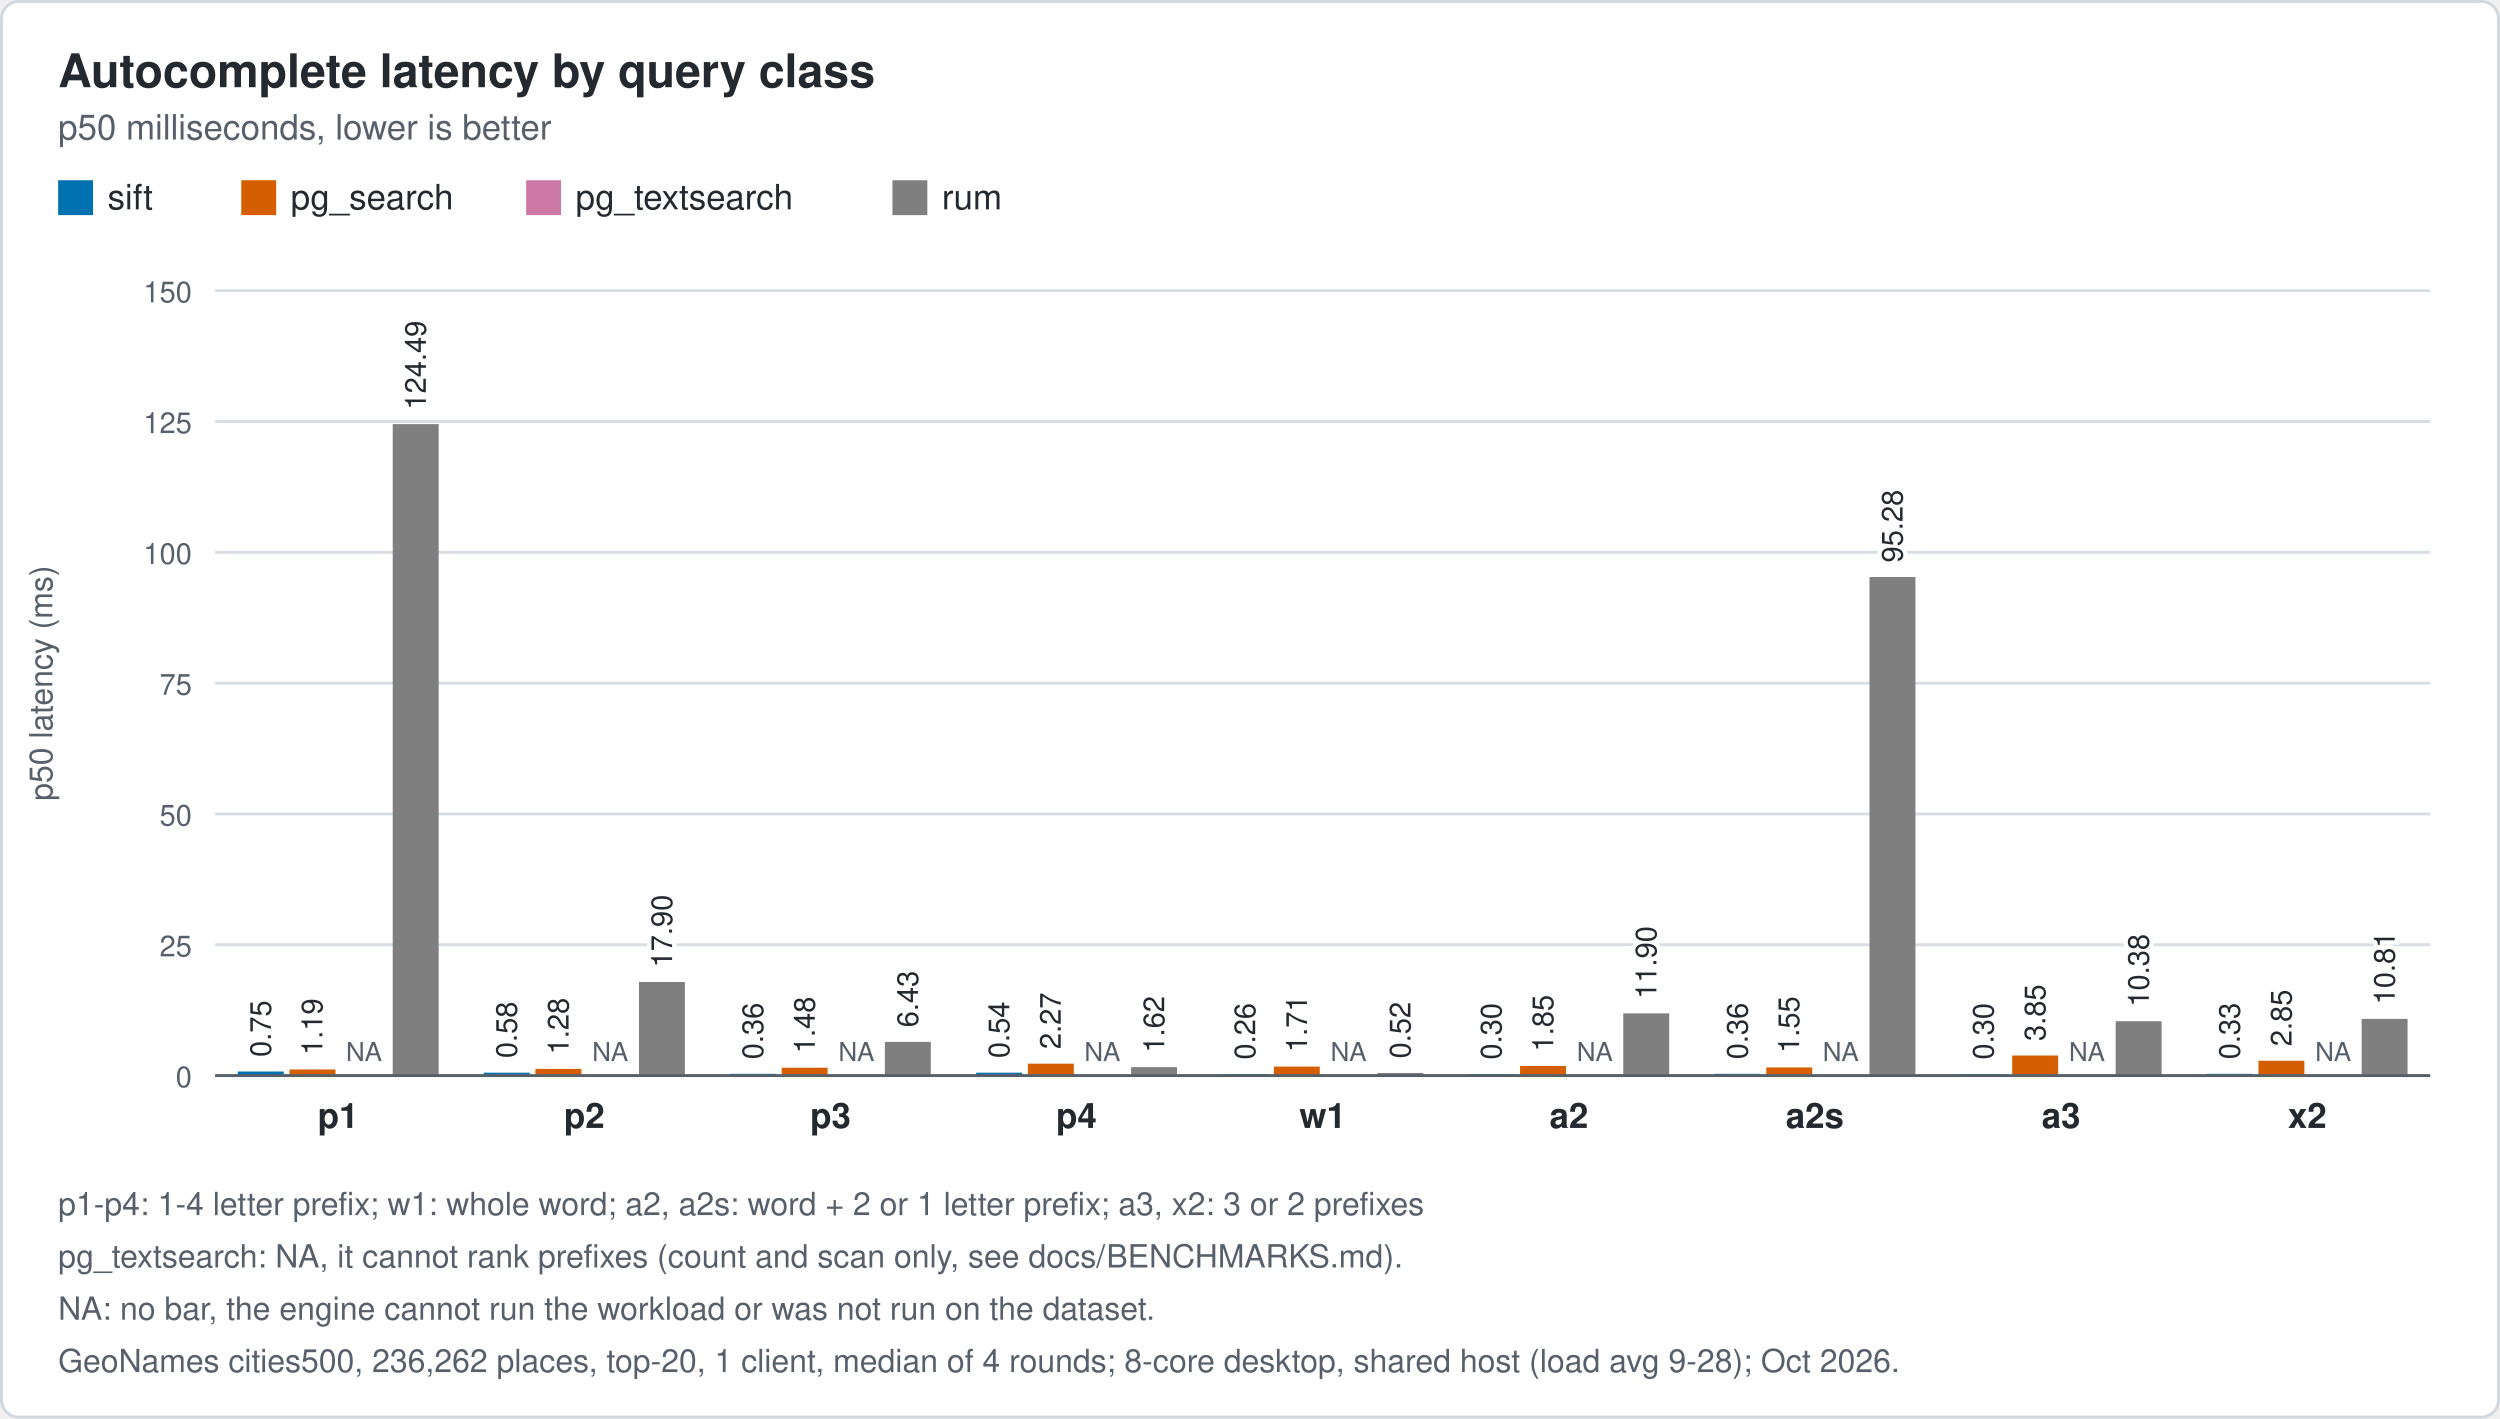
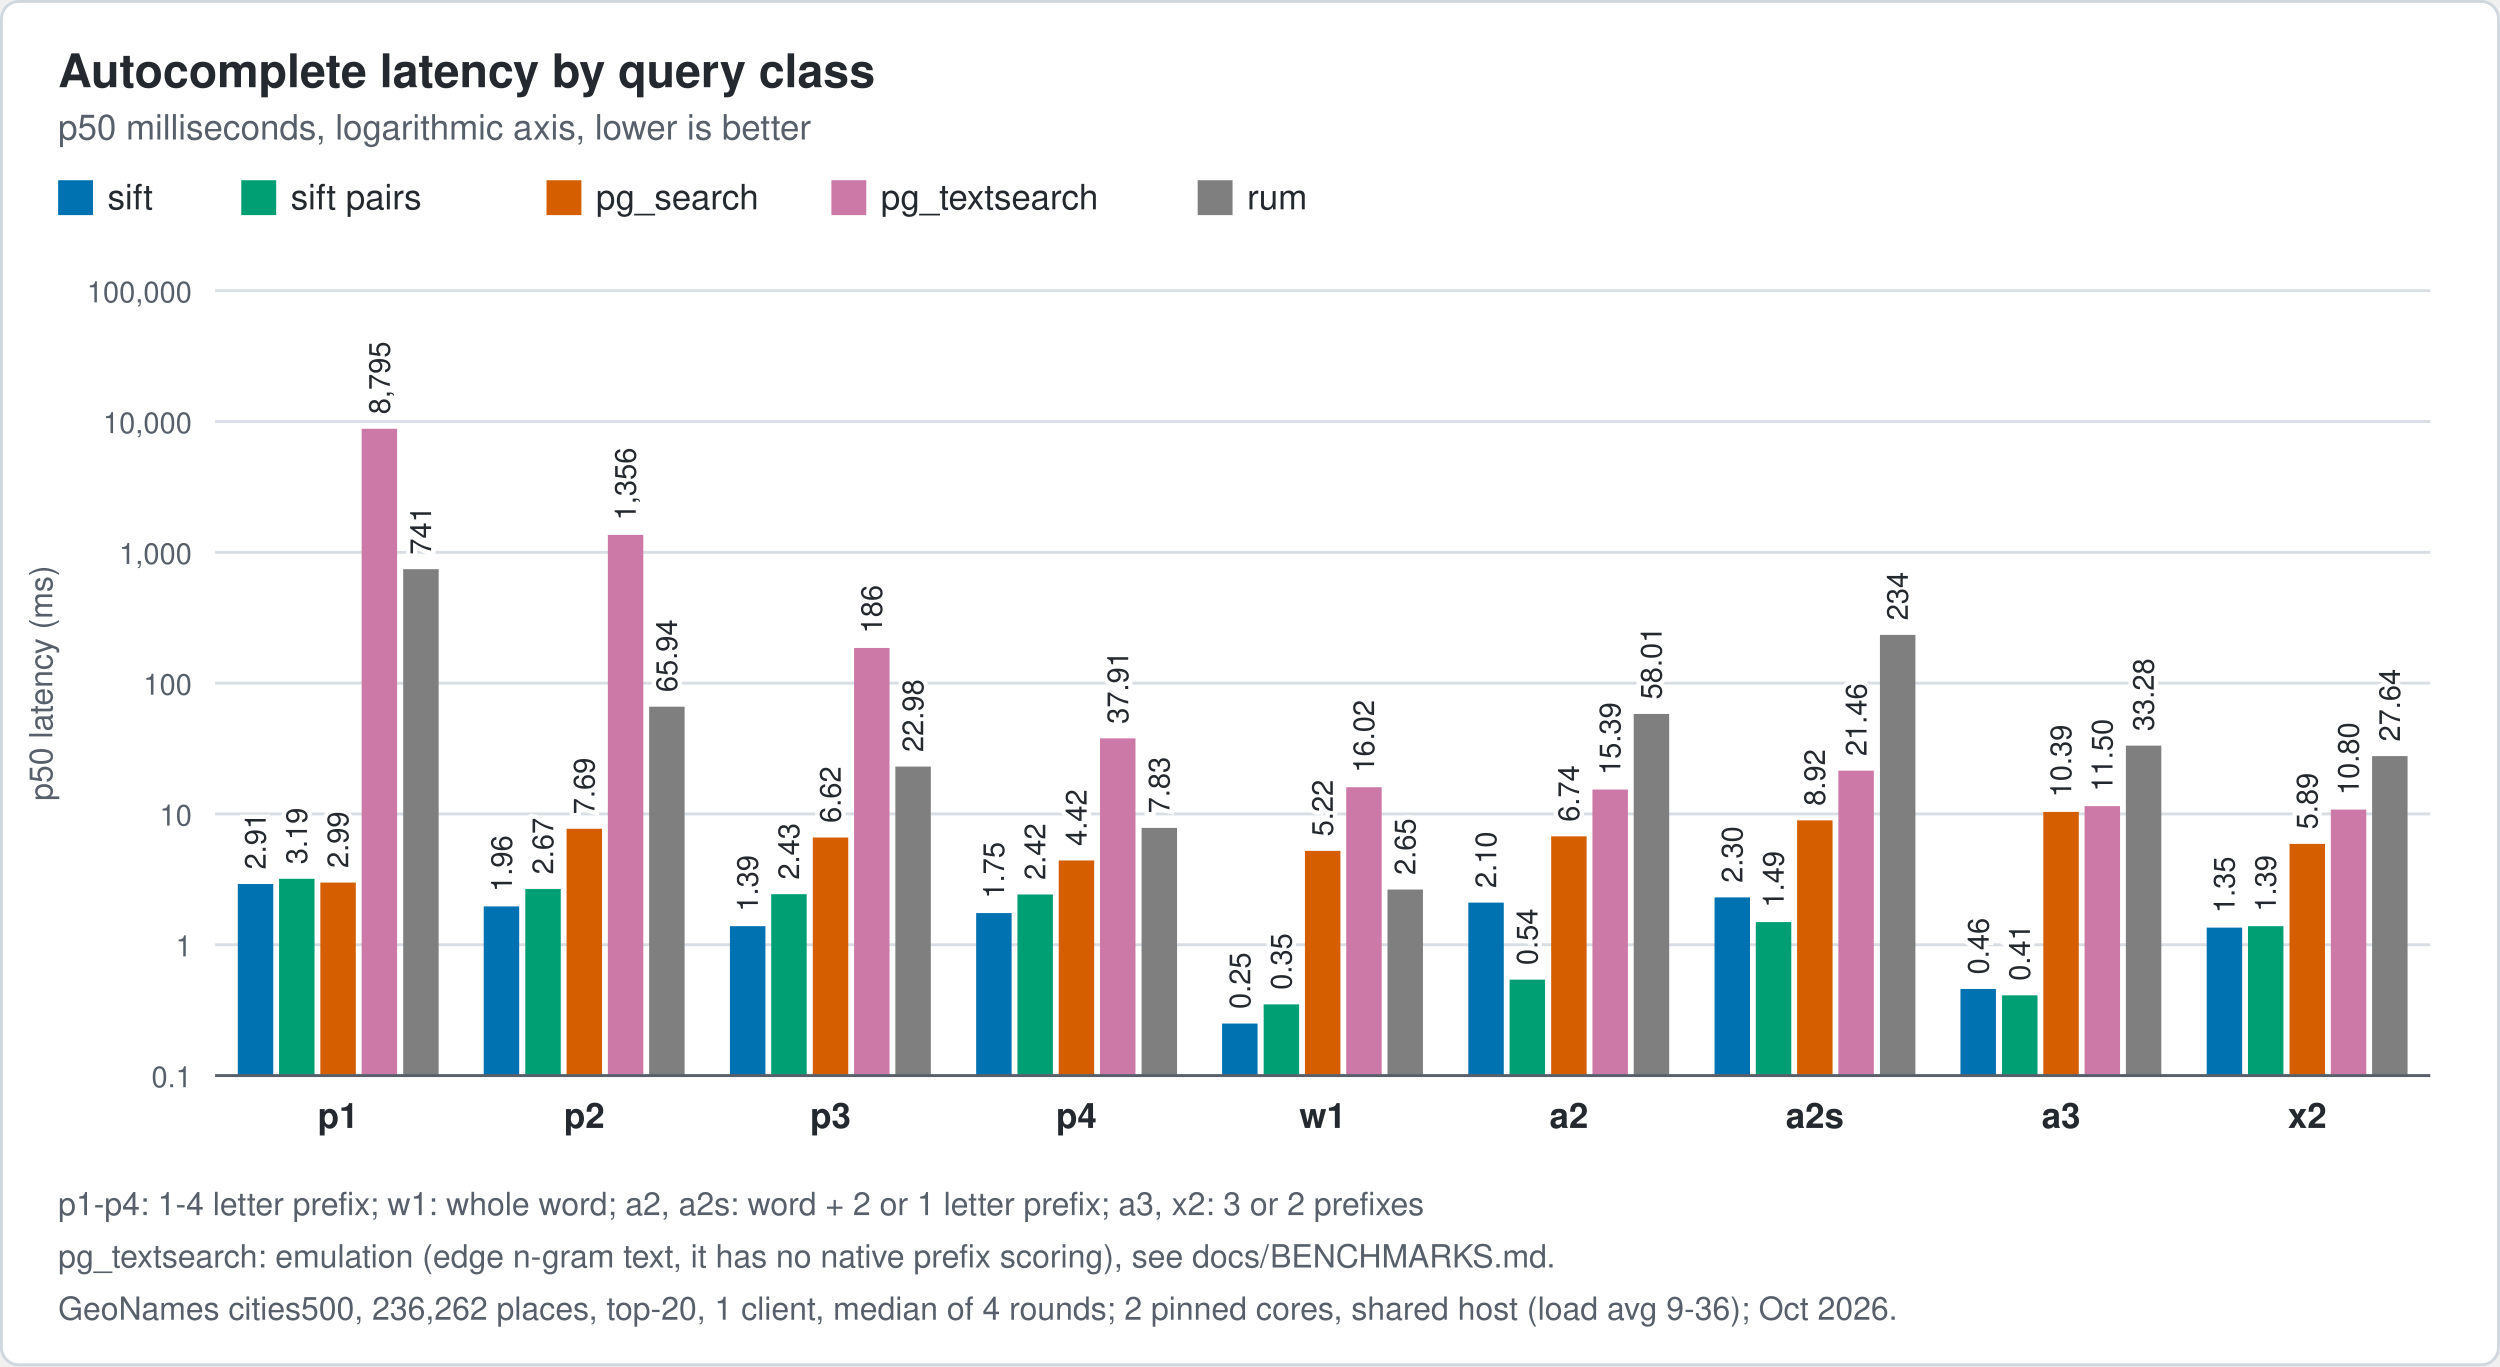
- <svg xmlns="http://www.w3.org/2000/svg" width="860" height="488" viewBox="0 0 860 488" role="img" aria-labelledby="t d" font-family="Helvetica, Arial, sans-serif">
-   <rect x="0.5" y="0.5" width="859" height="487" rx="6" fill="#ffffff" stroke="#d0d7de" />
+ <svg xmlns="http://www.w3.org/2000/svg" width="860" height="470" viewBox="0 0 860 470" role="img" aria-labelledby="t d" font-family="Helvetica, Arial, sans-serif">
+   <rect x="0.5" y="0.5" width="859" height="469" rx="6" fill="#ffffff" stroke="#d0d7de" />
  <text x="20" y="30" font-size="16" text-anchor="start" fill="#24292f" font-weight="bold">Autocomplete latency by query class</text>
-   <text x="20" y="48" font-size="12" text-anchor="start" fill="#57606a">p50 milliseconds, lower is better</text>
+   <text x="20" y="48" font-size="12" text-anchor="start" fill="#57606a">p50 milliseconds, logarithmic axis, lower is better</text>
  <rect x="20" y="62" width="12" height="12" fill="#0072B2" />
  <text x="37" y="72" font-size="12" text-anchor="start" fill="#24292f">sift</text>
-   <rect x="83" y="62" width="12" height="12" fill="#D55E00" />
-   <text x="100" y="72" font-size="12" text-anchor="start" fill="#24292f">pg_search</text>
-   <rect x="181" y="62" width="12" height="12" fill="#CC79A7" />
-   <text x="198" y="72" font-size="12" text-anchor="start" fill="#24292f">pg_textsearch</text>
-   <rect x="307" y="62" width="12" height="12" fill="#7f7f7f" />
-   <text x="324" y="72" font-size="12" text-anchor="start" fill="#24292f">rum</text>
+   <rect x="83" y="62" width="12" height="12" fill="#009E73" />
+   <text x="100" y="72" font-size="12" text-anchor="start" fill="#24292f">sift pairs</text>
+   <rect x="188" y="62" width="12" height="12" fill="#D55E00" />
+   <text x="205" y="72" font-size="12" text-anchor="start" fill="#24292f">pg_search</text>
+   <rect x="286" y="62" width="12" height="12" fill="#CC79A7" />
+   <text x="303" y="72" font-size="12" text-anchor="start" fill="#24292f">pg_textsearch</text>
+   <rect x="412" y="62" width="12" height="12" fill="#7f7f7f" />
+   <text x="429" y="72" font-size="12" text-anchor="start" fill="#24292f">rum</text>
  <line x1="74" y1="370" x2="836" y2="370" stroke="#d8dee4" stroke-width="1" />
-   <text x="66" y="374" font-size="10" text-anchor="end" fill="#57606a">0</text>
+   <text x="66" y="374" font-size="10" text-anchor="end" fill="#57606a">0.1</text>
  <line x1="74" y1="325" x2="836" y2="325" stroke="#d8dee4" stroke-width="1" />
-   <text x="66" y="329" font-size="10" text-anchor="end" fill="#57606a">25</text>
+   <text x="66" y="329" font-size="10" text-anchor="end" fill="#57606a">1</text>
  <line x1="74" y1="280" x2="836" y2="280" stroke="#d8dee4" stroke-width="1" />
-   <text x="66" y="284" font-size="10" text-anchor="end" fill="#57606a">50</text>
+   <text x="66" y="284" font-size="10" text-anchor="end" fill="#57606a">10</text>
  <line x1="74" y1="235" x2="836" y2="235" stroke="#d8dee4" stroke-width="1" />
-   <text x="66" y="239" font-size="10" text-anchor="end" fill="#57606a">75</text>
+   <text x="66" y="239" font-size="10" text-anchor="end" fill="#57606a">100</text>
  <line x1="74" y1="190" x2="836" y2="190" stroke="#d8dee4" stroke-width="1" />
-   <text x="66" y="194" font-size="10" text-anchor="end" fill="#57606a">100</text>
+   <text x="66" y="194" font-size="10" text-anchor="end" fill="#57606a">1,000</text>
  <line x1="74" y1="145" x2="836" y2="145" stroke="#d8dee4" stroke-width="1" />
-   <text x="66" y="149" font-size="10" text-anchor="end" fill="#57606a">125</text>
+   <text x="66" y="149" font-size="10" text-anchor="end" fill="#57606a">10,000</text>
  <line x1="74" y1="100" x2="836" y2="100" stroke="#d8dee4" stroke-width="1" />
-   <text x="66" y="104" font-size="10" text-anchor="end" fill="#57606a">150</text>
+   <text x="66" y="104" font-size="10" text-anchor="end" fill="#57606a">100,000</text>
  <text transform="translate(18 235) rotate(-90)" font-size="11" text-anchor="middle" fill="#57606a">p50 latency (ms)</text>
-   <rect x="81.8" y="368.6" width="15.8" height="1.4" fill="#0072B2" />
-   <text transform="translate(93.2 363.6) rotate(-90)" font-size="10" text-anchor="start" fill="#24292f" stroke="#ffffff" stroke-width="3" paint-order="stroke">0.75</text>
-   <rect x="99.6" y="367.9" width="15.8" height="2.1" fill="#D55E00" />
-   <text transform="translate(110.9 362.9) rotate(-90)" font-size="10" text-anchor="start" fill="#24292f" stroke="#ffffff" stroke-width="3" paint-order="stroke">1.19</text>
-   <text x="125.2" y="365" font-size="9" text-anchor="middle" fill="#57606a">NA</text>
-   <rect x="135.1" y="145.9" width="15.8" height="224.1" fill="#7f7f7f" />
-   <text transform="translate(146.5 140.9) rotate(-90)" font-size="10" text-anchor="start" fill="#24292f" stroke="#ffffff" stroke-width="3" paint-order="stroke">124.49</text>
+   <rect x="81.8" y="304.1" width="12.2" height="65.9" fill="#0072B2" />
+   <text transform="translate(91.4 299.1) rotate(-90)" font-size="10" text-anchor="start" fill="#24292f" stroke="#ffffff" stroke-width="3" paint-order="stroke">2.91</text>
+   <rect x="96" y="302.3" width="12.2" height="67.7" fill="#009E73" />
+   <text transform="translate(105.6 297.3) rotate(-90)" font-size="10" text-anchor="start" fill="#24292f" stroke="#ffffff" stroke-width="3" paint-order="stroke">3.19</text>
+   <rect x="110.2" y="303.6" width="12.2" height="66.4" fill="#D55E00" />
+   <text transform="translate(119.8 298.6) rotate(-90)" font-size="10" text-anchor="start" fill="#24292f" stroke="#ffffff" stroke-width="3" paint-order="stroke">2.99</text>
+   <rect x="124.4" y="147.5" width="12.2" height="222.5" fill="#CC79A7" />
+   <text transform="translate(134.1 142.5) rotate(-90)" font-size="10" text-anchor="start" fill="#24292f" stroke="#ffffff" stroke-width="3" paint-order="stroke">8,795</text>
+   <rect x="138.7" y="195.8" width="12.2" height="174.2" fill="#7f7f7f" />
+   <text transform="translate(148.3 190.8) rotate(-90)" font-size="10" text-anchor="start" fill="#24292f" stroke="#ffffff" stroke-width="3" paint-order="stroke">741</text>
  <text x="116.3" y="388" font-size="12" text-anchor="middle" fill="#24292f" font-weight="bold">p1</text>
-   <rect x="166.4" y="369" width="15.8" height="1" fill="#0072B2" />
-   <text transform="translate(177.8 364) rotate(-90)" font-size="10" text-anchor="start" fill="#24292f" stroke="#ffffff" stroke-width="3" paint-order="stroke">0.58</text>
-   <rect x="184.2" y="367.7" width="15.8" height="2.3" fill="#D55E00" />
-   <text transform="translate(195.6 362.7) rotate(-90)" font-size="10" text-anchor="start" fill="#24292f" stroke="#ffffff" stroke-width="3" paint-order="stroke">1.28</text>
-   <text x="209.9" y="365" font-size="9" text-anchor="middle" fill="#57606a">NA</text>
-   <rect x="219.8" y="337.8" width="15.8" height="32.2" fill="#7f7f7f" />
-   <text transform="translate(231.2 332.8) rotate(-90)" font-size="10" text-anchor="start" fill="#24292f" stroke="#ffffff" stroke-width="3" paint-order="stroke">17.90</text>
+   <rect x="166.4" y="311.8" width="12.2" height="58.2" fill="#0072B2" />
+   <text transform="translate(176.1 306.8) rotate(-90)" font-size="10" text-anchor="start" fill="#24292f" stroke="#ffffff" stroke-width="3" paint-order="stroke">1.96</text>
+   <rect x="180.7" y="305.8" width="12.2" height="64.2" fill="#009E73" />
+   <text transform="translate(190.3 300.8) rotate(-90)" font-size="10" text-anchor="start" fill="#24292f" stroke="#ffffff" stroke-width="3" paint-order="stroke">2.67</text>
+   <rect x="194.9" y="285.1" width="12.2" height="84.9" fill="#D55E00" />
+   <text transform="translate(204.5 280.1) rotate(-90)" font-size="10" text-anchor="start" fill="#24292f" stroke="#ffffff" stroke-width="3" paint-order="stroke">7.69</text>
+   <rect x="209.1" y="184" width="12.2" height="186" fill="#CC79A7" />
+   <text transform="translate(218.7 179) rotate(-90)" font-size="10" text-anchor="start" fill="#24292f" stroke="#ffffff" stroke-width="3" paint-order="stroke">1,356</text>
+   <rect x="223.3" y="243.1" width="12.2" height="126.9" fill="#7f7f7f" />
+   <text transform="translate(232.9 238.1) rotate(-90)" font-size="10" text-anchor="start" fill="#24292f" stroke="#ffffff" stroke-width="3" paint-order="stroke">65.94</text>
  <text x="201" y="388" font-size="12" text-anchor="middle" fill="#24292f" font-weight="bold">p2</text>
-   <rect x="251.1" y="369.4" width="15.8" height="0.6" fill="#0072B2" />
-   <text transform="translate(262.5 364.4) rotate(-90)" font-size="10" text-anchor="start" fill="#24292f" stroke="#ffffff" stroke-width="3" paint-order="stroke">0.36</text>
-   <rect x="268.9" y="367.3" width="15.8" height="2.7" fill="#D55E00" />
-   <text transform="translate(280.3 362.3) rotate(-90)" font-size="10" text-anchor="start" fill="#24292f" stroke="#ffffff" stroke-width="3" paint-order="stroke">1.48</text>
-   <text x="294.6" y="365" font-size="9" text-anchor="middle" fill="#57606a">NA</text>
-   <rect x="304.4" y="358.4" width="15.8" height="11.6" fill="#7f7f7f" />
-   <text transform="translate(315.8 353.4) rotate(-90)" font-size="10" text-anchor="start" fill="#24292f" stroke="#ffffff" stroke-width="3" paint-order="stroke">6.43</text>
+   <rect x="251.1" y="318.6" width="12.2" height="51.4" fill="#0072B2" />
+   <text transform="translate(260.7 313.6) rotate(-90)" font-size="10" text-anchor="start" fill="#24292f" stroke="#ffffff" stroke-width="3" paint-order="stroke">1.39</text>
+   <rect x="265.3" y="307.6" width="12.2" height="62.4" fill="#009E73" />
+   <text transform="translate(274.9 302.6) rotate(-90)" font-size="10" text-anchor="start" fill="#24292f" stroke="#ffffff" stroke-width="3" paint-order="stroke">2.43</text>
+   <rect x="279.6" y="288.1" width="12.2" height="81.9" fill="#D55E00" />
+   <text transform="translate(289.2 283.1) rotate(-90)" font-size="10" text-anchor="start" fill="#24292f" stroke="#ffffff" stroke-width="3" paint-order="stroke">6.62</text>
+   <rect x="293.8" y="222.9" width="12.2" height="147.1" fill="#CC79A7" />
+   <text transform="translate(303.4 217.9) rotate(-90)" font-size="10" text-anchor="start" fill="#24292f" stroke="#ffffff" stroke-width="3" paint-order="stroke">186</text>
+   <rect x="308" y="263.7" width="12.2" height="106.3" fill="#7f7f7f" />
+   <text transform="translate(317.6 258.7) rotate(-90)" font-size="10" text-anchor="start" fill="#24292f" stroke="#ffffff" stroke-width="3" paint-order="stroke">22.98</text>
  <text x="285.7" y="388" font-size="12" text-anchor="middle" fill="#24292f" font-weight="bold">p3</text>
-   <rect x="335.8" y="369" width="15.8" height="1" fill="#0072B2" />
-   <text transform="translate(347.2 364) rotate(-90)" font-size="10" text-anchor="start" fill="#24292f" stroke="#ffffff" stroke-width="3" paint-order="stroke">0.54</text>
-   <rect x="353.6" y="365.9" width="15.8" height="4.1" fill="#D55E00" />
-   <text transform="translate(364.9 360.9) rotate(-90)" font-size="10" text-anchor="start" fill="#24292f" stroke="#ffffff" stroke-width="3" paint-order="stroke">2.27</text>
-   <text x="379.2" y="365" font-size="9" text-anchor="middle" fill="#57606a">NA</text>
-   <rect x="389.1" y="367.1" width="15.8" height="2.9" fill="#7f7f7f" />
-   <text transform="translate(400.5 362.1) rotate(-90)" font-size="10" text-anchor="start" fill="#24292f" stroke="#ffffff" stroke-width="3" paint-order="stroke">1.62</text>
+   <rect x="335.8" y="314.1" width="12.2" height="55.9" fill="#0072B2" />
+   <text transform="translate(345.4 309.1) rotate(-90)" font-size="10" text-anchor="start" fill="#24292f" stroke="#ffffff" stroke-width="3" paint-order="stroke">1.75</text>
+   <rect x="350" y="307.7" width="12.2" height="62.3" fill="#009E73" />
+   <text transform="translate(359.6 302.7) rotate(-90)" font-size="10" text-anchor="start" fill="#24292f" stroke="#ffffff" stroke-width="3" paint-order="stroke">2.42</text>
+   <rect x="364.2" y="296" width="12.2" height="74" fill="#D55E00" />
+   <text transform="translate(373.8 291) rotate(-90)" font-size="10" text-anchor="start" fill="#24292f" stroke="#ffffff" stroke-width="3" paint-order="stroke">4.42</text>
+   <rect x="378.4" y="254" width="12.2" height="116" fill="#CC79A7" />
+   <text transform="translate(388.1 249) rotate(-90)" font-size="10" text-anchor="start" fill="#24292f" stroke="#ffffff" stroke-width="3" paint-order="stroke">37.91</text>
+   <rect x="392.7" y="284.8" width="12.2" height="85.2" fill="#7f7f7f" />
+   <text transform="translate(402.3 279.8) rotate(-90)" font-size="10" text-anchor="start" fill="#24292f" stroke="#ffffff" stroke-width="3" paint-order="stroke">7.83</text>
  <text x="370.3" y="388" font-size="12" text-anchor="middle" fill="#24292f" font-weight="bold">p4</text>
-   <rect x="420.4" y="369.5" width="15.8" height="0.5" fill="#0072B2" />
-   <text transform="translate(431.8 364.5) rotate(-90)" font-size="10" text-anchor="start" fill="#24292f" stroke="#ffffff" stroke-width="3" paint-order="stroke">0.26</text>
-   <rect x="438.2" y="366.9" width="15.8" height="3.1" fill="#D55E00" />
-   <text transform="translate(449.6 361.9) rotate(-90)" font-size="10" text-anchor="start" fill="#24292f" stroke="#ffffff" stroke-width="3" paint-order="stroke">1.71</text>
-   <text x="463.9" y="365" font-size="9" text-anchor="middle" fill="#57606a">NA</text>
-   <rect x="473.8" y="369.1" width="15.8" height="0.9" fill="#7f7f7f" />
-   <text transform="translate(485.2 364.1) rotate(-90)" font-size="10" text-anchor="start" fill="#24292f" stroke="#ffffff" stroke-width="3" paint-order="stroke">0.52</text>
+   <rect x="420.4" y="352.1" width="12.2" height="17.9" fill="#0072B2" />
+   <text transform="translate(430.1 347.1) rotate(-90)" font-size="10" text-anchor="start" fill="#24292f" stroke="#ffffff" stroke-width="3" paint-order="stroke">0.25</text>
+   <rect x="434.7" y="345.5" width="12.2" height="24.5" fill="#009E73" />
+   <text transform="translate(444.3 340.5) rotate(-90)" font-size="10" text-anchor="start" fill="#24292f" stroke="#ffffff" stroke-width="3" paint-order="stroke">0.35</text>
+   <rect x="448.9" y="292.7" width="12.2" height="77.3" fill="#D55E00" />
+   <text transform="translate(458.5 287.7) rotate(-90)" font-size="10" text-anchor="start" fill="#24292f" stroke="#ffffff" stroke-width="3" paint-order="stroke">5.22</text>
+   <rect x="463.1" y="270.8" width="12.2" height="99.2" fill="#CC79A7" />
+   <text transform="translate(472.7 265.8) rotate(-90)" font-size="10" text-anchor="start" fill="#24292f" stroke="#ffffff" stroke-width="3" paint-order="stroke">16.02</text>
+   <rect x="477.3" y="306" width="12.2" height="64" fill="#7f7f7f" />
+   <text transform="translate(486.9 301) rotate(-90)" font-size="10" text-anchor="start" fill="#24292f" stroke="#ffffff" stroke-width="3" paint-order="stroke">2.65</text>
  <text x="455" y="388" font-size="12" text-anchor="middle" fill="#24292f" font-weight="bold">w1</text>
-   <rect x="505.1" y="369.5" width="15.8" height="0.5" fill="#0072B2" />
-   <text transform="translate(516.5 364.5) rotate(-90)" font-size="10" text-anchor="start" fill="#24292f" stroke="#ffffff" stroke-width="3" paint-order="stroke">0.30</text>
-   <rect x="522.9" y="366.7" width="15.8" height="3.3" fill="#D55E00" />
-   <text transform="translate(534.3 361.7) rotate(-90)" font-size="10" text-anchor="start" fill="#24292f" stroke="#ffffff" stroke-width="3" paint-order="stroke">1.85</text>
-   <text x="548.6" y="365" font-size="9" text-anchor="middle" fill="#57606a">NA</text>
-   <rect x="558.4" y="348.6" width="15.8" height="21.4" fill="#7f7f7f" />
-   <text transform="translate(569.8 343.6) rotate(-90)" font-size="10" text-anchor="start" fill="#24292f" stroke="#ffffff" stroke-width="3" paint-order="stroke">11.90</text>
+   <rect x="505.1" y="310.5" width="12.2" height="59.5" fill="#0072B2" />
+   <text transform="translate(514.7 305.5) rotate(-90)" font-size="10" text-anchor="start" fill="#24292f" stroke="#ffffff" stroke-width="3" paint-order="stroke">2.10</text>
+   <rect x="519.3" y="337" width="12.2" height="33" fill="#009E73" />
+   <text transform="translate(528.9 332) rotate(-90)" font-size="10" text-anchor="start" fill="#24292f" stroke="#ffffff" stroke-width="3" paint-order="stroke">0.54</text>
+   <rect x="533.6" y="287.7" width="12.2" height="82.3" fill="#D55E00" />
+   <text transform="translate(543.2 282.7) rotate(-90)" font-size="10" text-anchor="start" fill="#24292f" stroke="#ffffff" stroke-width="3" paint-order="stroke">6.74</text>
+   <rect x="547.8" y="271.6" width="12.2" height="98.4" fill="#CC79A7" />
+   <text transform="translate(557.4 266.6) rotate(-90)" font-size="10" text-anchor="start" fill="#24292f" stroke="#ffffff" stroke-width="3" paint-order="stroke">15.39</text>
+   <rect x="562" y="245.6" width="12.2" height="124.4" fill="#7f7f7f" />
+   <text transform="translate(571.6 240.6) rotate(-90)" font-size="10" text-anchor="start" fill="#24292f" stroke="#ffffff" stroke-width="3" paint-order="stroke">58.01</text>
  <text x="539.7" y="388" font-size="12" text-anchor="middle" fill="#24292f" font-weight="bold">a2</text>
-   <rect x="589.8" y="369.4" width="15.8" height="0.6" fill="#0072B2" />
-   <text transform="translate(601.2 364.4) rotate(-90)" font-size="10" text-anchor="start" fill="#24292f" stroke="#ffffff" stroke-width="3" paint-order="stroke">0.36</text>
-   <rect x="607.6" y="367.2" width="15.8" height="2.8" fill="#D55E00" />
-   <text transform="translate(618.9 362.2) rotate(-90)" font-size="10" text-anchor="start" fill="#24292f" stroke="#ffffff" stroke-width="3" paint-order="stroke">1.55</text>
-   <text x="633.2" y="365" font-size="9" text-anchor="middle" fill="#57606a">NA</text>
-   <rect x="643.1" y="198.5" width="15.8" height="171.5" fill="#7f7f7f" />
-   <text transform="translate(654.5 193.5) rotate(-90)" font-size="10" text-anchor="start" fill="#24292f" stroke="#ffffff" stroke-width="3" paint-order="stroke">95.28</text>
+   <rect x="589.8" y="308.7" width="12.2" height="61.3" fill="#0072B2" />
+   <text transform="translate(599.4 303.7) rotate(-90)" font-size="10" text-anchor="start" fill="#24292f" stroke="#ffffff" stroke-width="3" paint-order="stroke">2.30</text>
+   <rect x="604" y="317.2" width="12.2" height="52.8" fill="#009E73" />
+   <text transform="translate(613.6 312.2) rotate(-90)" font-size="10" text-anchor="start" fill="#24292f" stroke="#ffffff" stroke-width="3" paint-order="stroke">1.49</text>
+   <rect x="618.2" y="282.2" width="12.2" height="87.8" fill="#D55E00" />
+   <text transform="translate(627.8 277.2) rotate(-90)" font-size="10" text-anchor="start" fill="#24292f" stroke="#ffffff" stroke-width="3" paint-order="stroke">8.92</text>
+   <rect x="632.4" y="265.1" width="12.2" height="104.9" fill="#CC79A7" />
+   <text transform="translate(642.1 260.1) rotate(-90)" font-size="10" text-anchor="start" fill="#24292f" stroke="#ffffff" stroke-width="3" paint-order="stroke">21.46</text>
+   <rect x="646.7" y="218.4" width="12.2" height="151.6" fill="#7f7f7f" />
+   <text transform="translate(656.3 213.4) rotate(-90)" font-size="10" text-anchor="start" fill="#24292f" stroke="#ffffff" stroke-width="3" paint-order="stroke">234</text>
  <text x="624.3" y="388" font-size="12" text-anchor="middle" fill="#24292f" font-weight="bold">a2s</text>
-   <rect x="674.4" y="369.5" width="15.8" height="0.5" fill="#0072B2" />
-   <text transform="translate(685.8 364.5) rotate(-90)" font-size="10" text-anchor="start" fill="#24292f" stroke="#ffffff" stroke-width="3" paint-order="stroke">0.30</text>
-   <rect x="692.2" y="363.1" width="15.8" height="6.9" fill="#D55E00" />
-   <text transform="translate(703.6 358.1) rotate(-90)" font-size="10" text-anchor="start" fill="#24292f" stroke="#ffffff" stroke-width="3" paint-order="stroke">3.85</text>
-   <text x="717.9" y="365" font-size="9" text-anchor="middle" fill="#57606a">NA</text>
-   <rect x="727.8" y="351.3" width="15.8" height="18.7" fill="#7f7f7f" />
-   <text transform="translate(739.2 346.3) rotate(-90)" font-size="10" text-anchor="start" fill="#24292f" stroke="#ffffff" stroke-width="3" paint-order="stroke">10.38</text>
+   <rect x="674.4" y="340.2" width="12.2" height="29.8" fill="#0072B2" />
+   <text transform="translate(684.1 335.2) rotate(-90)" font-size="10" text-anchor="start" fill="#24292f" stroke="#ffffff" stroke-width="3" paint-order="stroke">0.46</text>
+   <rect x="688.7" y="342.4" width="12.2" height="27.6" fill="#009E73" />
+   <text transform="translate(698.3 337.4) rotate(-90)" font-size="10" text-anchor="start" fill="#24292f" stroke="#ffffff" stroke-width="3" paint-order="stroke">0.41</text>
+   <rect x="702.9" y="279.3" width="12.2" height="90.7" fill="#D55E00" />
+   <text transform="translate(712.5 274.3) rotate(-90)" font-size="10" text-anchor="start" fill="#24292f" stroke="#ffffff" stroke-width="3" paint-order="stroke">10.39</text>
+   <rect x="717.1" y="277.3" width="12.2" height="92.7" fill="#CC79A7" />
+   <text transform="translate(726.7 272.3) rotate(-90)" font-size="10" text-anchor="start" fill="#24292f" stroke="#ffffff" stroke-width="3" paint-order="stroke">11.50</text>
+   <rect x="731.3" y="256.5" width="12.2" height="113.5" fill="#7f7f7f" />
+   <text transform="translate(740.9 251.5) rotate(-90)" font-size="10" text-anchor="start" fill="#24292f" stroke="#ffffff" stroke-width="3" paint-order="stroke">33.28</text>
  <text x="709" y="388" font-size="12" text-anchor="middle" fill="#24292f" font-weight="bold">a3</text>
-   <rect x="759.1" y="369.4" width="15.8" height="0.6" fill="#0072B2" />
-   <text transform="translate(770.5 364.4) rotate(-90)" font-size="10" text-anchor="start" fill="#24292f" stroke="#ffffff" stroke-width="3" paint-order="stroke">0.33</text>
-   <rect x="776.9" y="364.9" width="15.8" height="5.1" fill="#D55E00" />
-   <text transform="translate(788.3 359.9) rotate(-90)" font-size="10" text-anchor="start" fill="#24292f" stroke="#ffffff" stroke-width="3" paint-order="stroke">2.85</text>
-   <text x="802.6" y="365" font-size="9" text-anchor="middle" fill="#57606a">NA</text>
-   <rect x="812.4" y="350.5" width="15.8" height="19.5" fill="#7f7f7f" />
-   <text transform="translate(823.8 345.5) rotate(-90)" font-size="10" text-anchor="start" fill="#24292f" stroke="#ffffff" stroke-width="3" paint-order="stroke">10.81</text>
+   <rect x="759.1" y="319.1" width="12.2" height="50.9" fill="#0072B2" />
+   <text transform="translate(768.7 314.1) rotate(-90)" font-size="10" text-anchor="start" fill="#24292f" stroke="#ffffff" stroke-width="3" paint-order="stroke">1.35</text>
+   <rect x="773.3" y="318.6" width="12.2" height="51.4" fill="#009E73" />
+   <text transform="translate(782.9 313.6) rotate(-90)" font-size="10" text-anchor="start" fill="#24292f" stroke="#ffffff" stroke-width="3" paint-order="stroke">1.39</text>
+   <rect x="787.6" y="290.3" width="12.2" height="79.7" fill="#D55E00" />
+   <text transform="translate(797.2 285.3) rotate(-90)" font-size="10" text-anchor="start" fill="#24292f" stroke="#ffffff" stroke-width="3" paint-order="stroke">5.89</text>
+   <rect x="801.8" y="278.5" width="12.2" height="91.5" fill="#CC79A7" />
+   <text transform="translate(811.4 273.5) rotate(-90)" font-size="10" text-anchor="start" fill="#24292f" stroke="#ffffff" stroke-width="3" paint-order="stroke">10.80</text>
+   <rect x="816" y="260.1" width="12.2" height="109.9" fill="#7f7f7f" />
+   <text transform="translate(825.6 255.1) rotate(-90)" font-size="10" text-anchor="start" fill="#24292f" stroke="#ffffff" stroke-width="3" paint-order="stroke">27.64</text>
  <text x="793.7" y="388" font-size="12" text-anchor="middle" fill="#24292f" font-weight="bold">x2</text>
  <line x1="74" y1="370" x2="836" y2="370" stroke="#57606a" stroke-width="1" />
-   <text x="20" y="454" font-size="11" text-anchor="start" fill="#57606a">NA: no bar, the engine cannot run the workload or was not run on the dataset.</text>
-   <text x="20" y="436" font-size="11" text-anchor="start" fill="#57606a">pg_textsearch: NA, it cannot rank prefixes (count and scan only, see docs/BENCHMARKS.md).</text>
+   <text x="20" y="436" font-size="11" text-anchor="start" fill="#57606a">pg_textsearch: emulation (edge n-gram text, it has no native prefix scoring), see docs/BENCHMARKS.md.</text>
  <text x="20" y="418" font-size="11" text-anchor="start" fill="#57606a">p1-p4: 1-4 letter prefix; w1: whole word; a2, a2s: word + 2 or 1 letter prefix; a3, x2: 3 or 2 prefixes</text>
-   <text x="20" y="472" font-size="11" text-anchor="start" fill="#57606a">GeoNames cities500, 236,262 places, top-20, 1 client, median of 4 rounds; 8-core desktop, shared host (load avg 9-28); Oct 2026.</text>
+   <text x="20" y="454" font-size="11" text-anchor="start" fill="#57606a">GeoNames cities500, 236,262 places, top-20, 1 client, median of 4 rounds; 2 pinned cores, shared host (load avg 9-36); Oct 2026.</text>
</svg>
